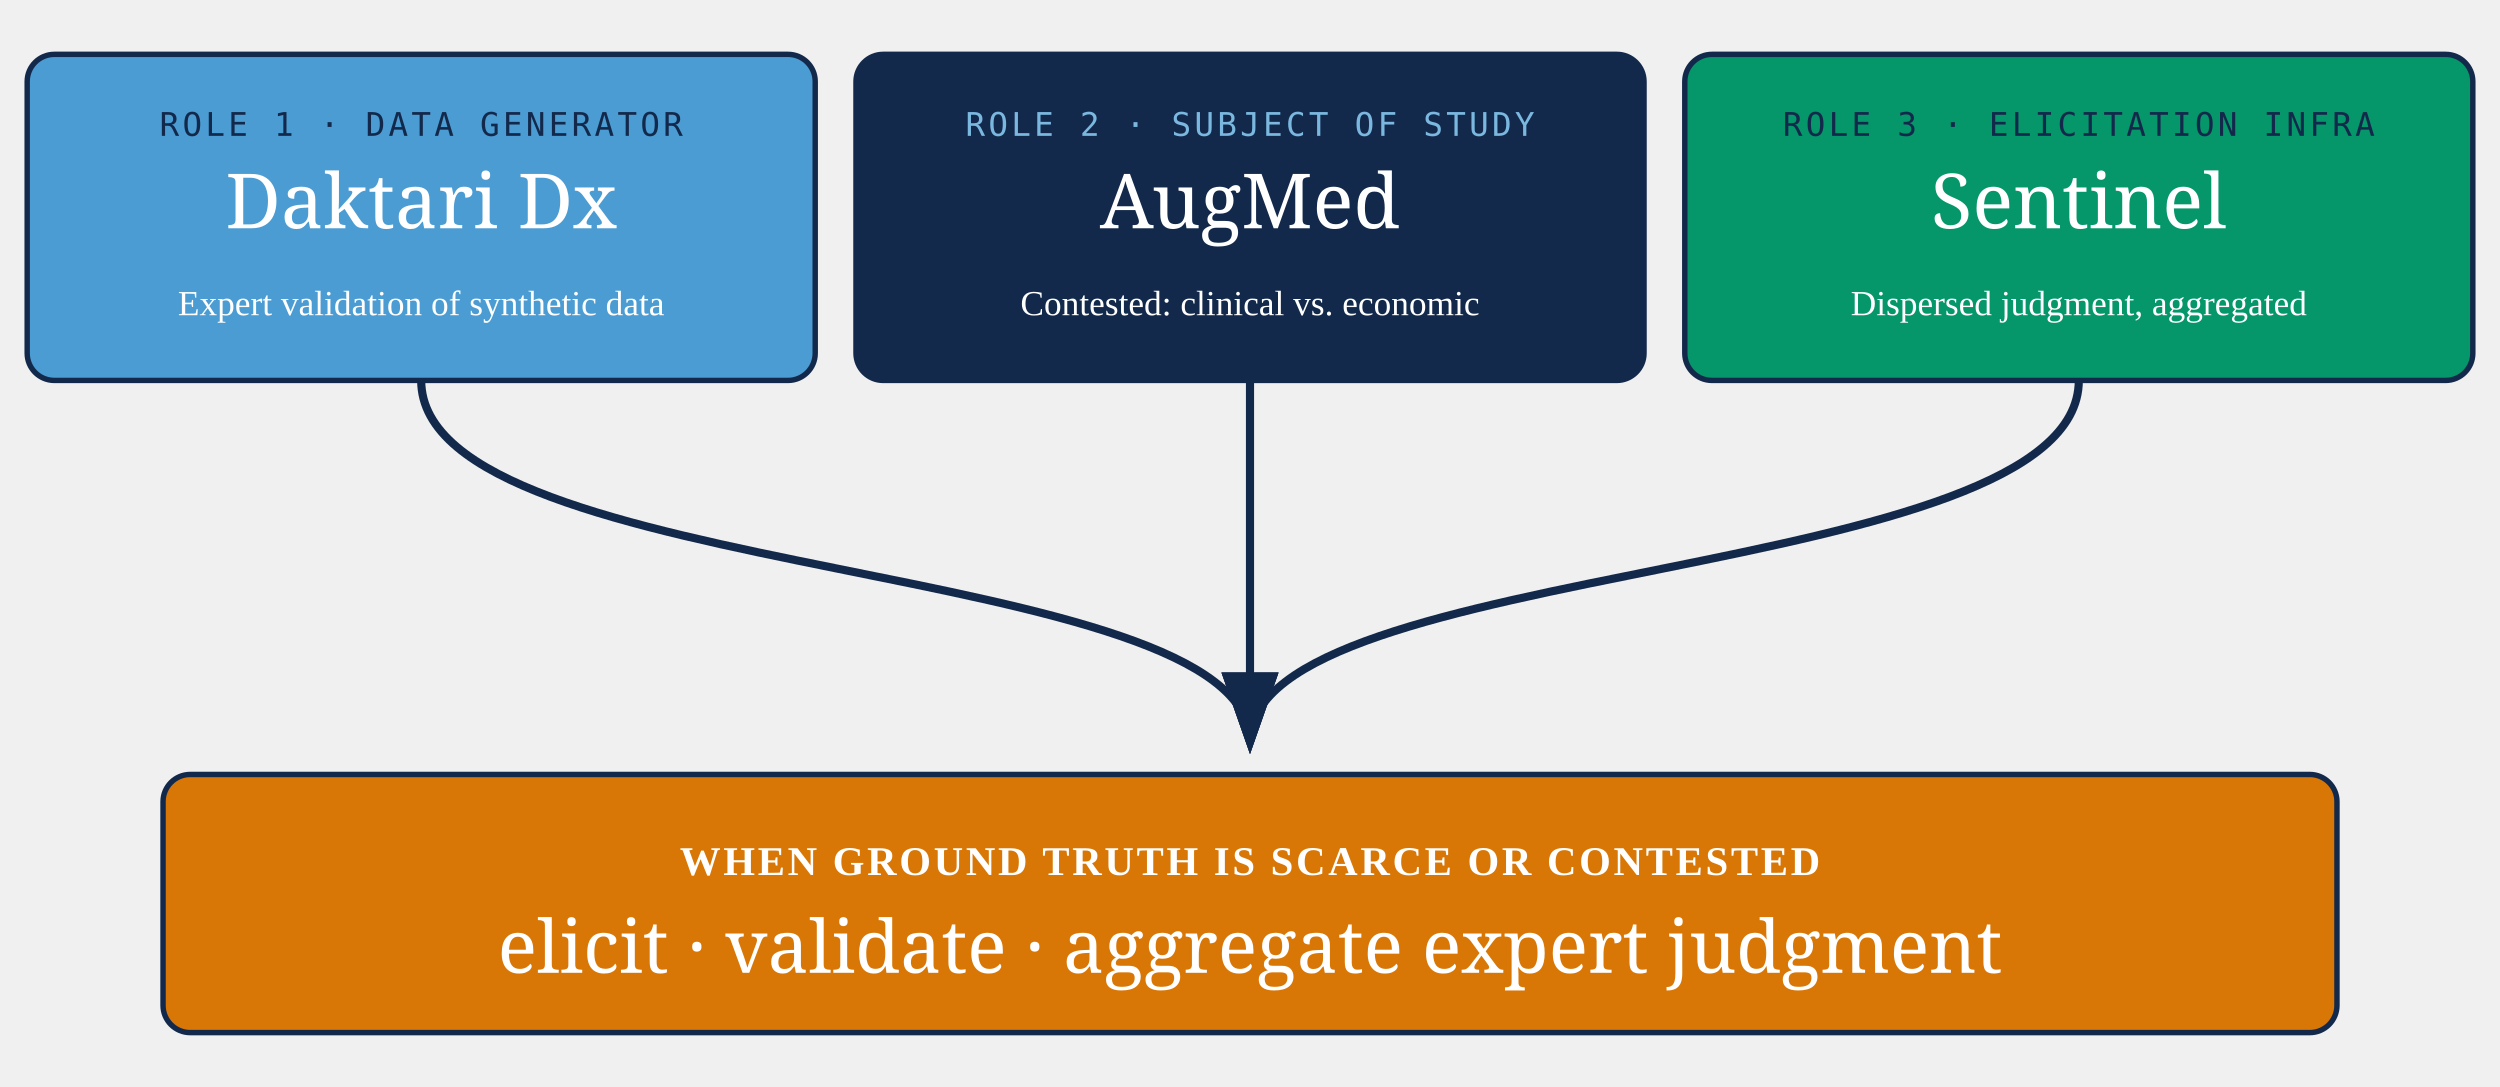
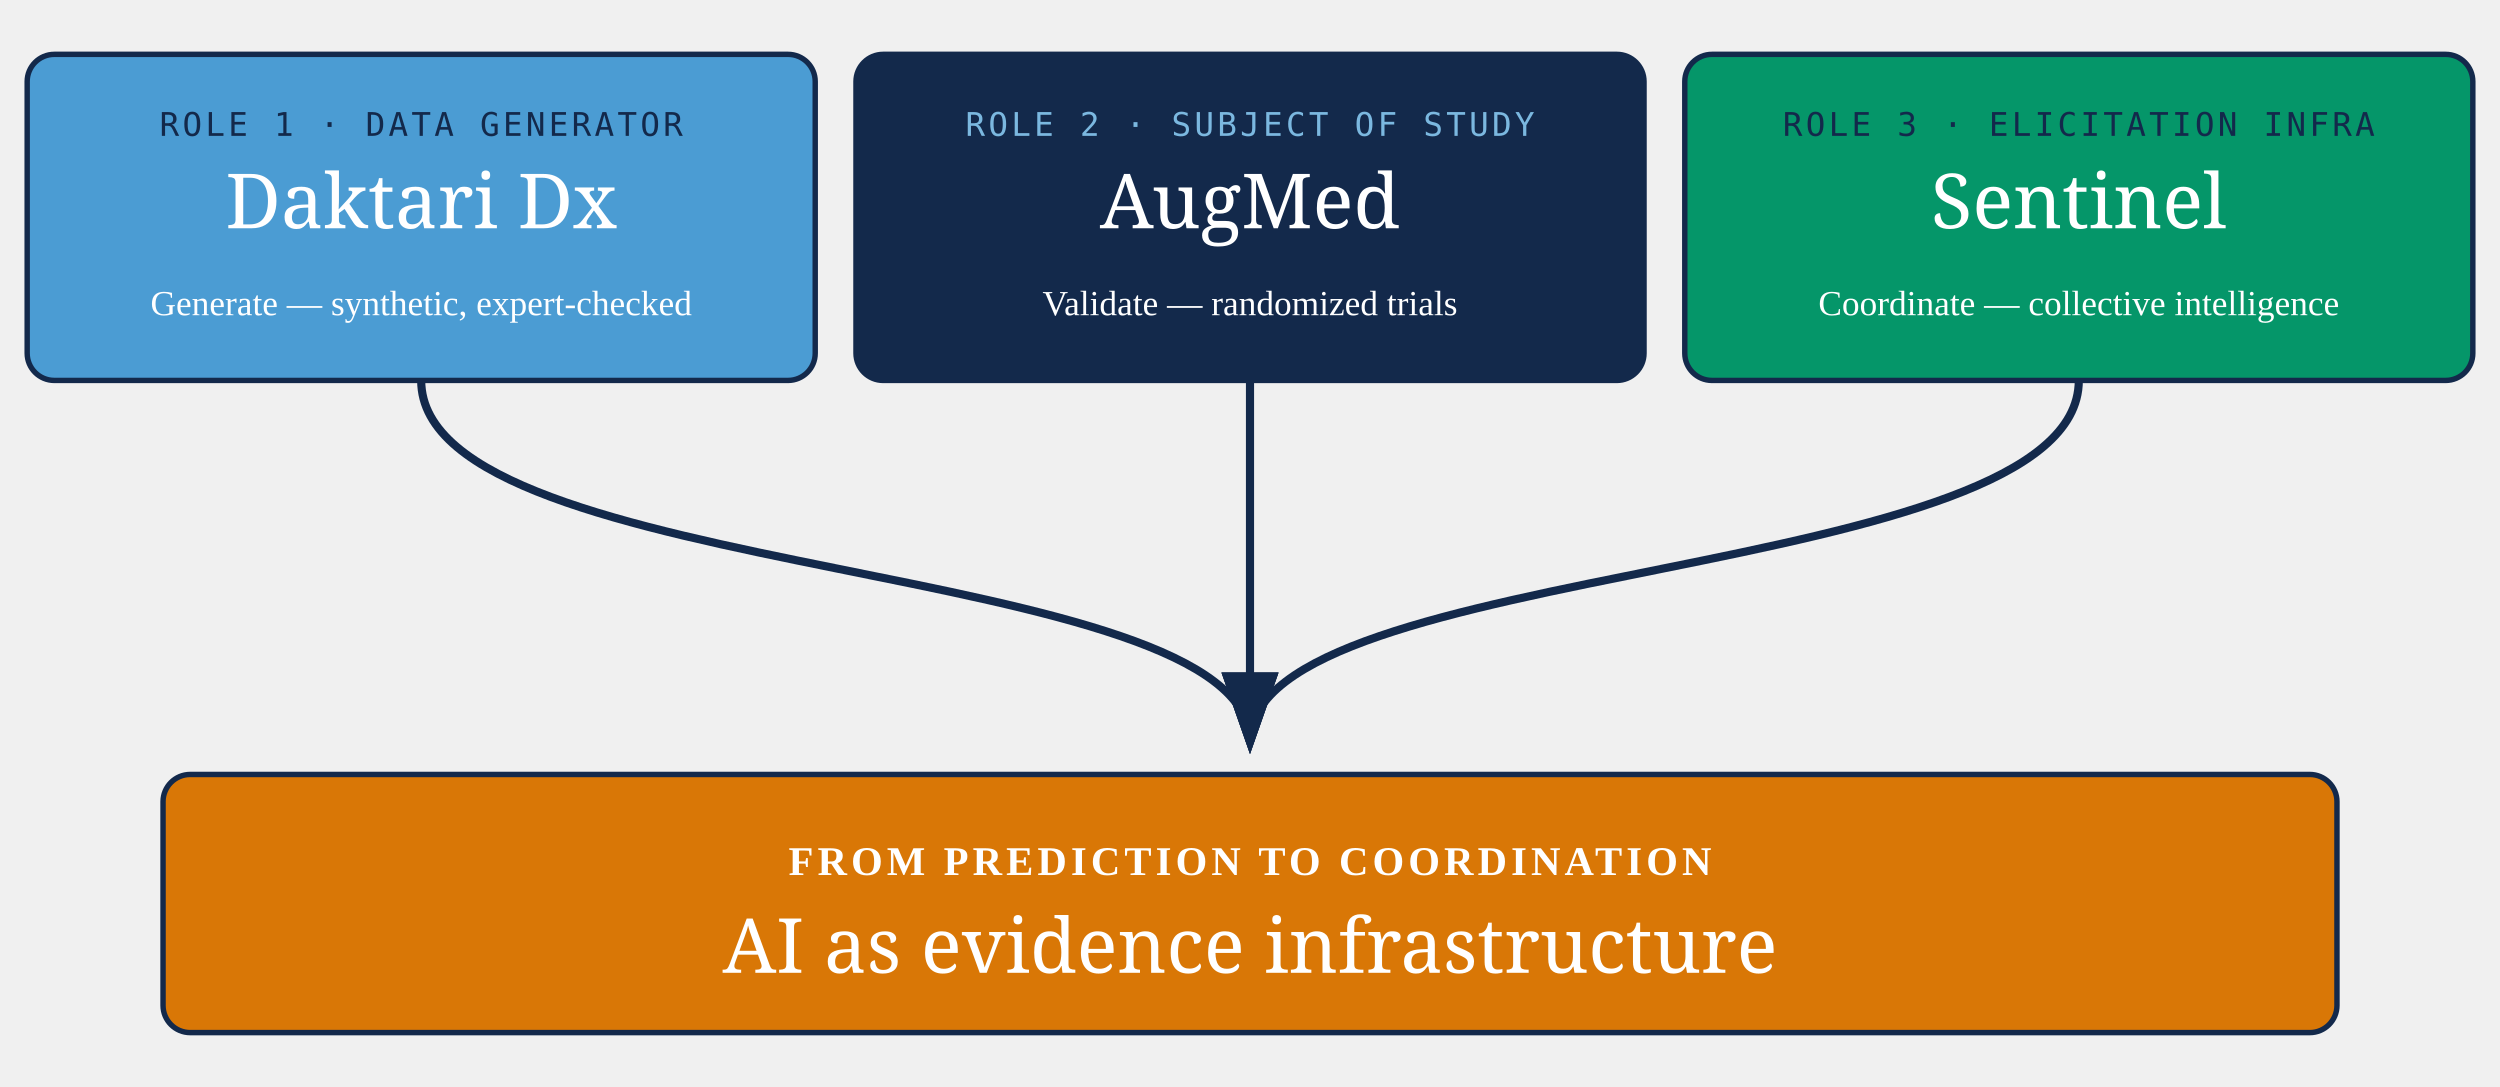
<svg xmlns="http://www.w3.org/2000/svg" viewBox="0 0 920 400">
  <defs>
    <marker id="ah" markerWidth="10" markerHeight="7" refX="8.5" refY="3.5" orient="auto">
      <polygon points="0 0, 10 3.5, 0 7" fill="#13294B" />
    </marker>
  </defs>
  <rect x="10" y="20" width="290" height="120" rx="10" fill="#4B9CD3" stroke="#13294B" stroke-width="2" />
  <text x="155" y="50" text-anchor="middle" fill="#13294B" font-family="JetBrains Mono, monospace" font-size="12" font-weight="500" letter-spacing="1.2">ROLE 1 · DATA GENERATOR</text>
  <text x="155" y="84" text-anchor="middle" fill="white" font-family="Instrument Serif, serif" font-size="28">Daktari Dx</text>
-   <text x="155" y="116" text-anchor="middle" fill="white" font-family="Source Sans 3, sans-serif" font-size="13">Expert validation of synthetic data</text>
+   <text x="155" y="116" text-anchor="middle" fill="white" font-family="Source Sans 3, sans-serif" font-size="13">Generate — synthetic, expert-checked</text>
  <rect x="315" y="20" width="290" height="120" rx="10" fill="#13294B" stroke="#13294B" stroke-width="2" />
  <text x="460" y="50" text-anchor="middle" fill="#7BB8E0" font-family="JetBrains Mono, monospace" font-size="12" font-weight="500" letter-spacing="1.2">ROLE 2 · SUBJECT OF STUDY</text>
  <text x="460" y="84" text-anchor="middle" fill="white" font-family="Instrument Serif, serif" font-size="28">AugMed</text>
-   <text x="460" y="116" text-anchor="middle" fill="white" font-family="Source Sans 3, sans-serif" font-size="13">Contested: clinical vs. economic</text>
+   <text x="460" y="116" text-anchor="middle" fill="white" font-family="Source Sans 3, sans-serif" font-size="13">Validate — randomized trials</text>
  <rect x="620" y="20" width="290" height="120" rx="10" fill="#059669" stroke="#13294B" stroke-width="2" />
  <text x="765" y="50" text-anchor="middle" fill="#13294B" font-family="JetBrains Mono, monospace" font-size="12" font-weight="500" letter-spacing="1.2">ROLE 3 · ELICITATION INFRA</text>
  <text x="765" y="84" text-anchor="middle" fill="white" font-family="Instrument Serif, serif" font-size="28">Sentinel</text>
-   <text x="765" y="116" text-anchor="middle" fill="white" font-family="Source Sans 3, sans-serif" font-size="13">Dispersed judgment, aggregated</text>
+   <text x="765" y="116" text-anchor="middle" fill="white" font-family="Source Sans 3, sans-serif" font-size="13">Coordinate — collective intelligence</text>
  <path d="M155 140 C155 215 460 205 460 273" stroke="#13294B" stroke-width="3" fill="none" marker-end="url(#ah)" />
  <path d="M460 140 L460 273" stroke="#13294B" stroke-width="3" fill="none" marker-end="url(#ah)" />
  <path d="M765 140 C765 215 460 205 460 273" stroke="#13294B" stroke-width="3" fill="none" marker-end="url(#ah)" />
  <rect x="60" y="285" width="800" height="95" rx="10" fill="#D97706" stroke="#13294B" stroke-width="2" />
-   <text x="460" y="322" text-anchor="middle" fill="white" font-family="Source Sans 3, sans-serif" font-size="15" font-weight="600" letter-spacing="1">WHEN GROUND TRUTH IS SCARCE OR CONTESTED</text>
-   <text x="460" y="358" text-anchor="middle" fill="white" font-family="Instrument Serif, serif" font-size="27">elicit · validate · aggregate expert judgment</text>
+   <text x="460" y="322" text-anchor="middle" fill="white" font-family="Source Sans 3, sans-serif" font-size="15" font-weight="600" letter-spacing="1.5">FROM PREDICTION TO COORDINATION</text>
+   <text x="460" y="358" text-anchor="middle" fill="white" font-family="Instrument Serif, serif" font-size="28">AI as evidence infrastructure</text>
</svg>
